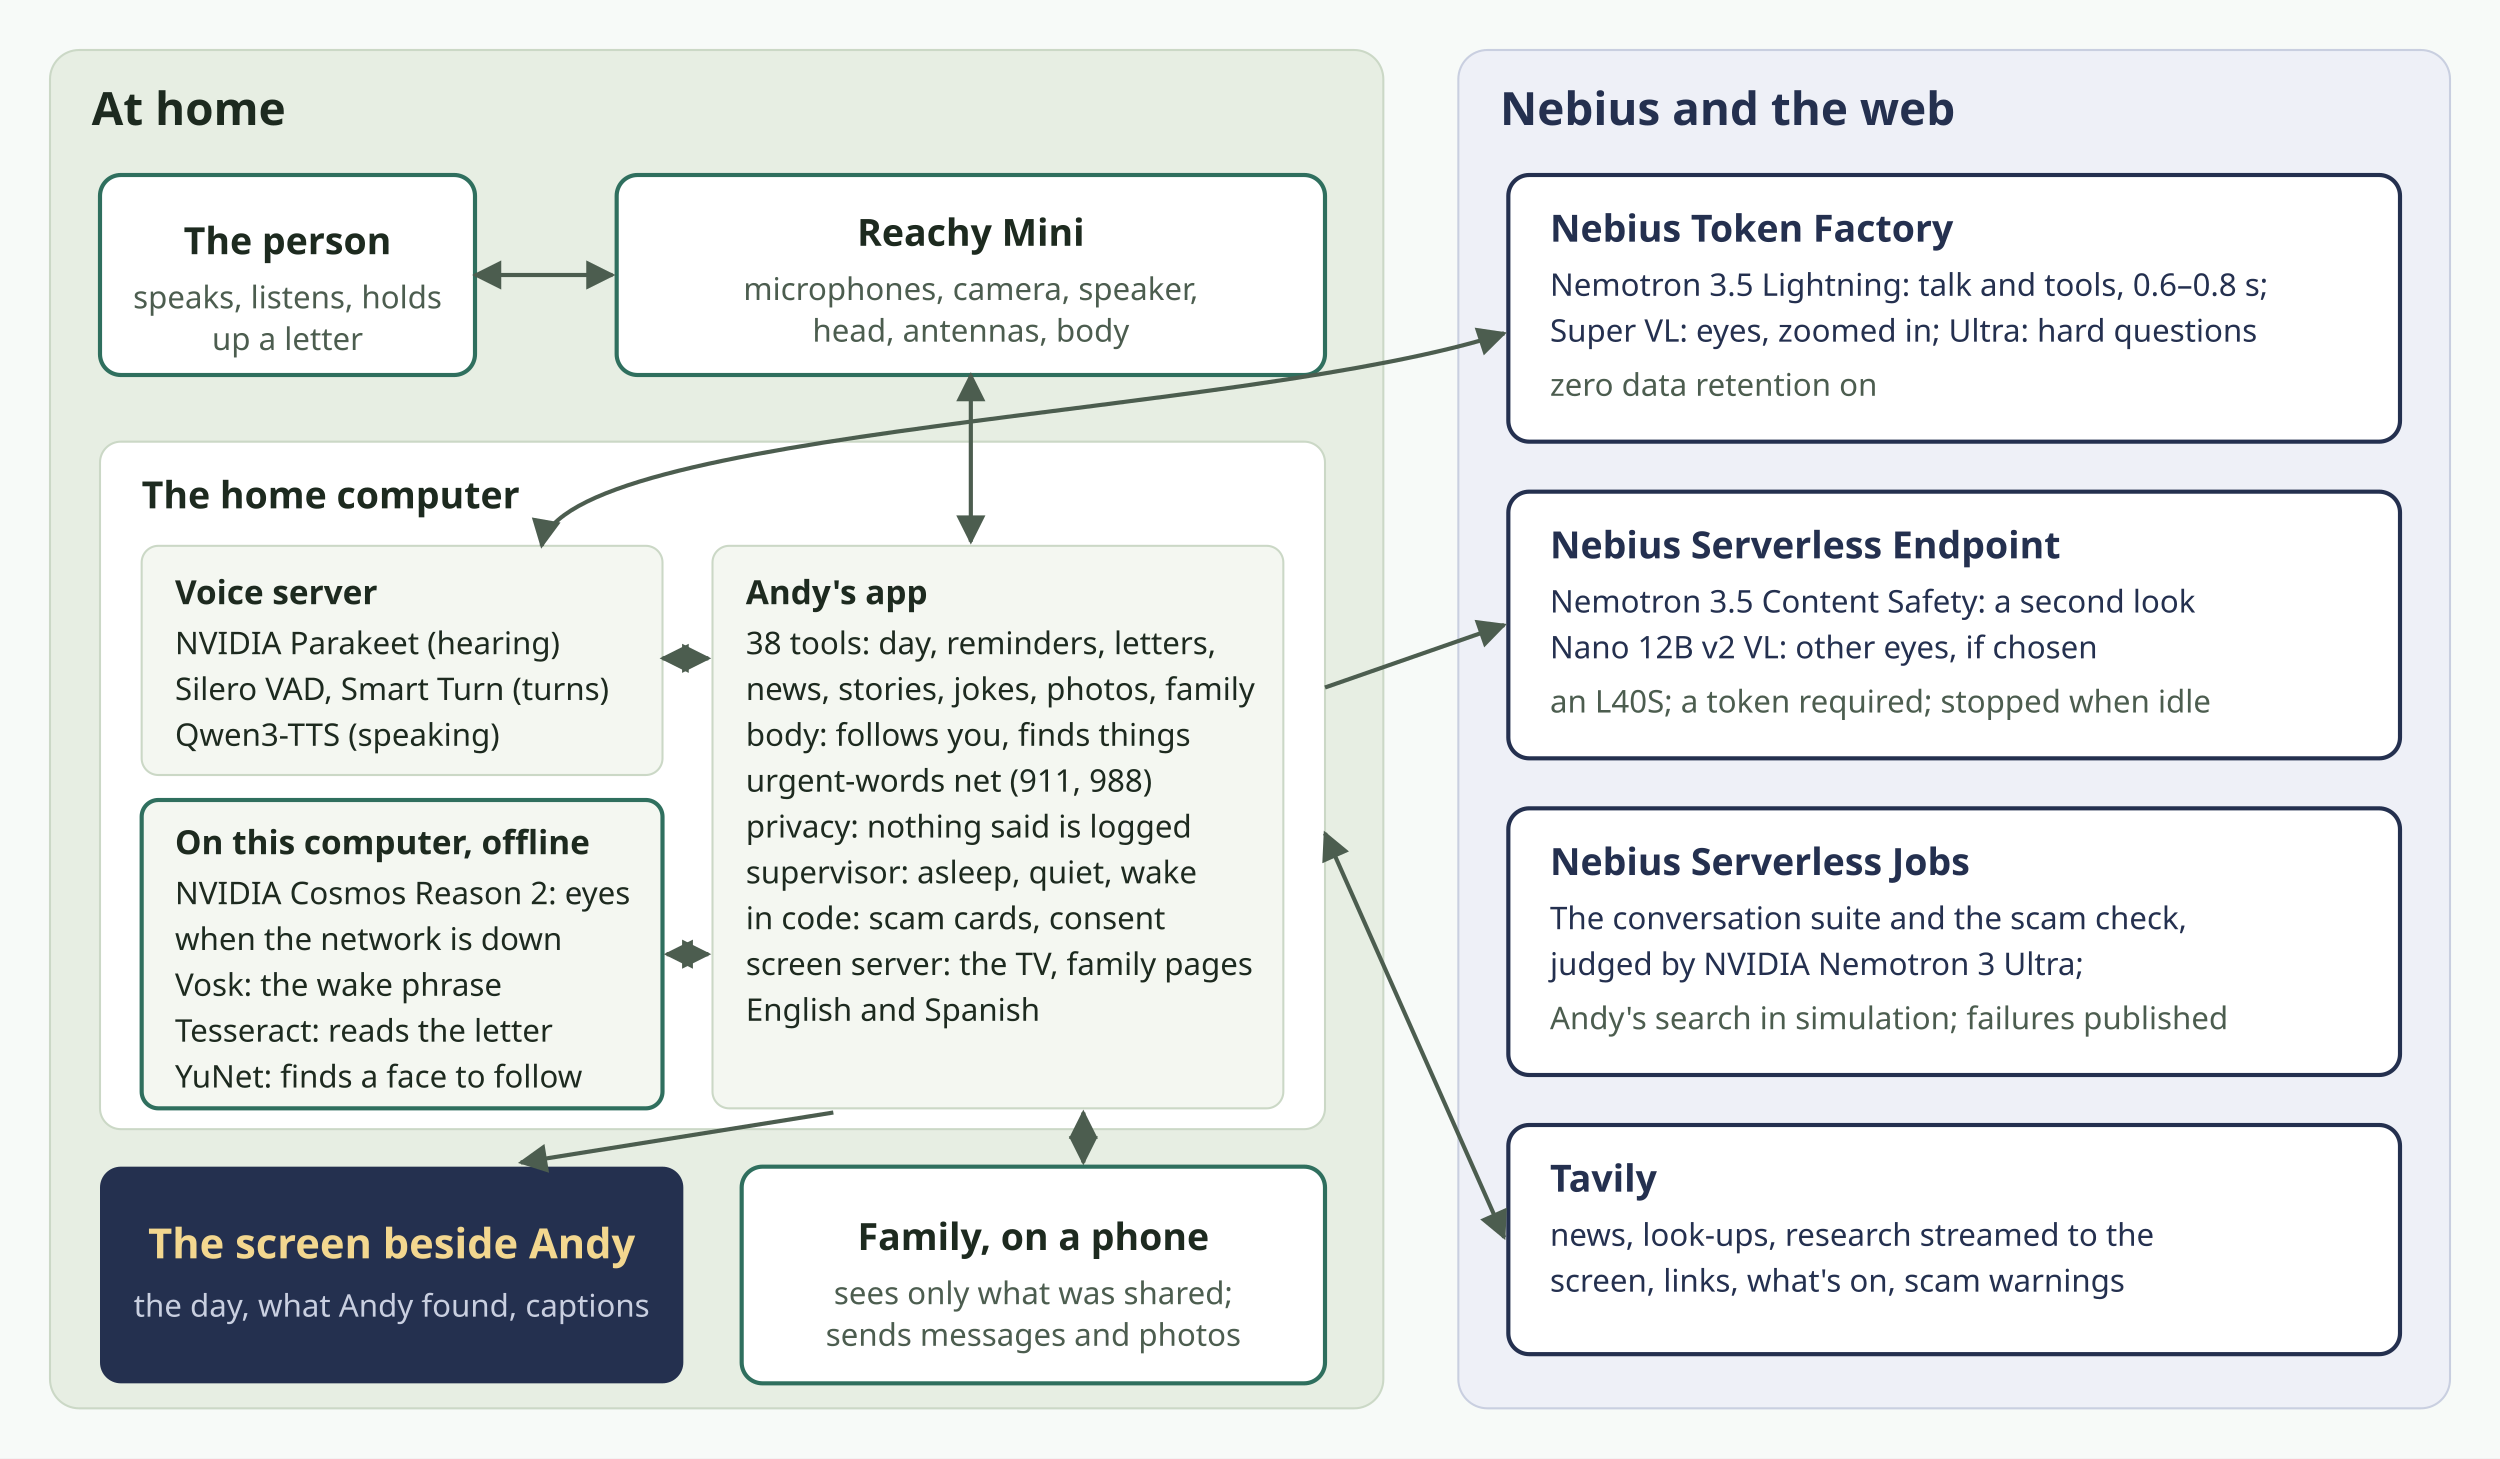
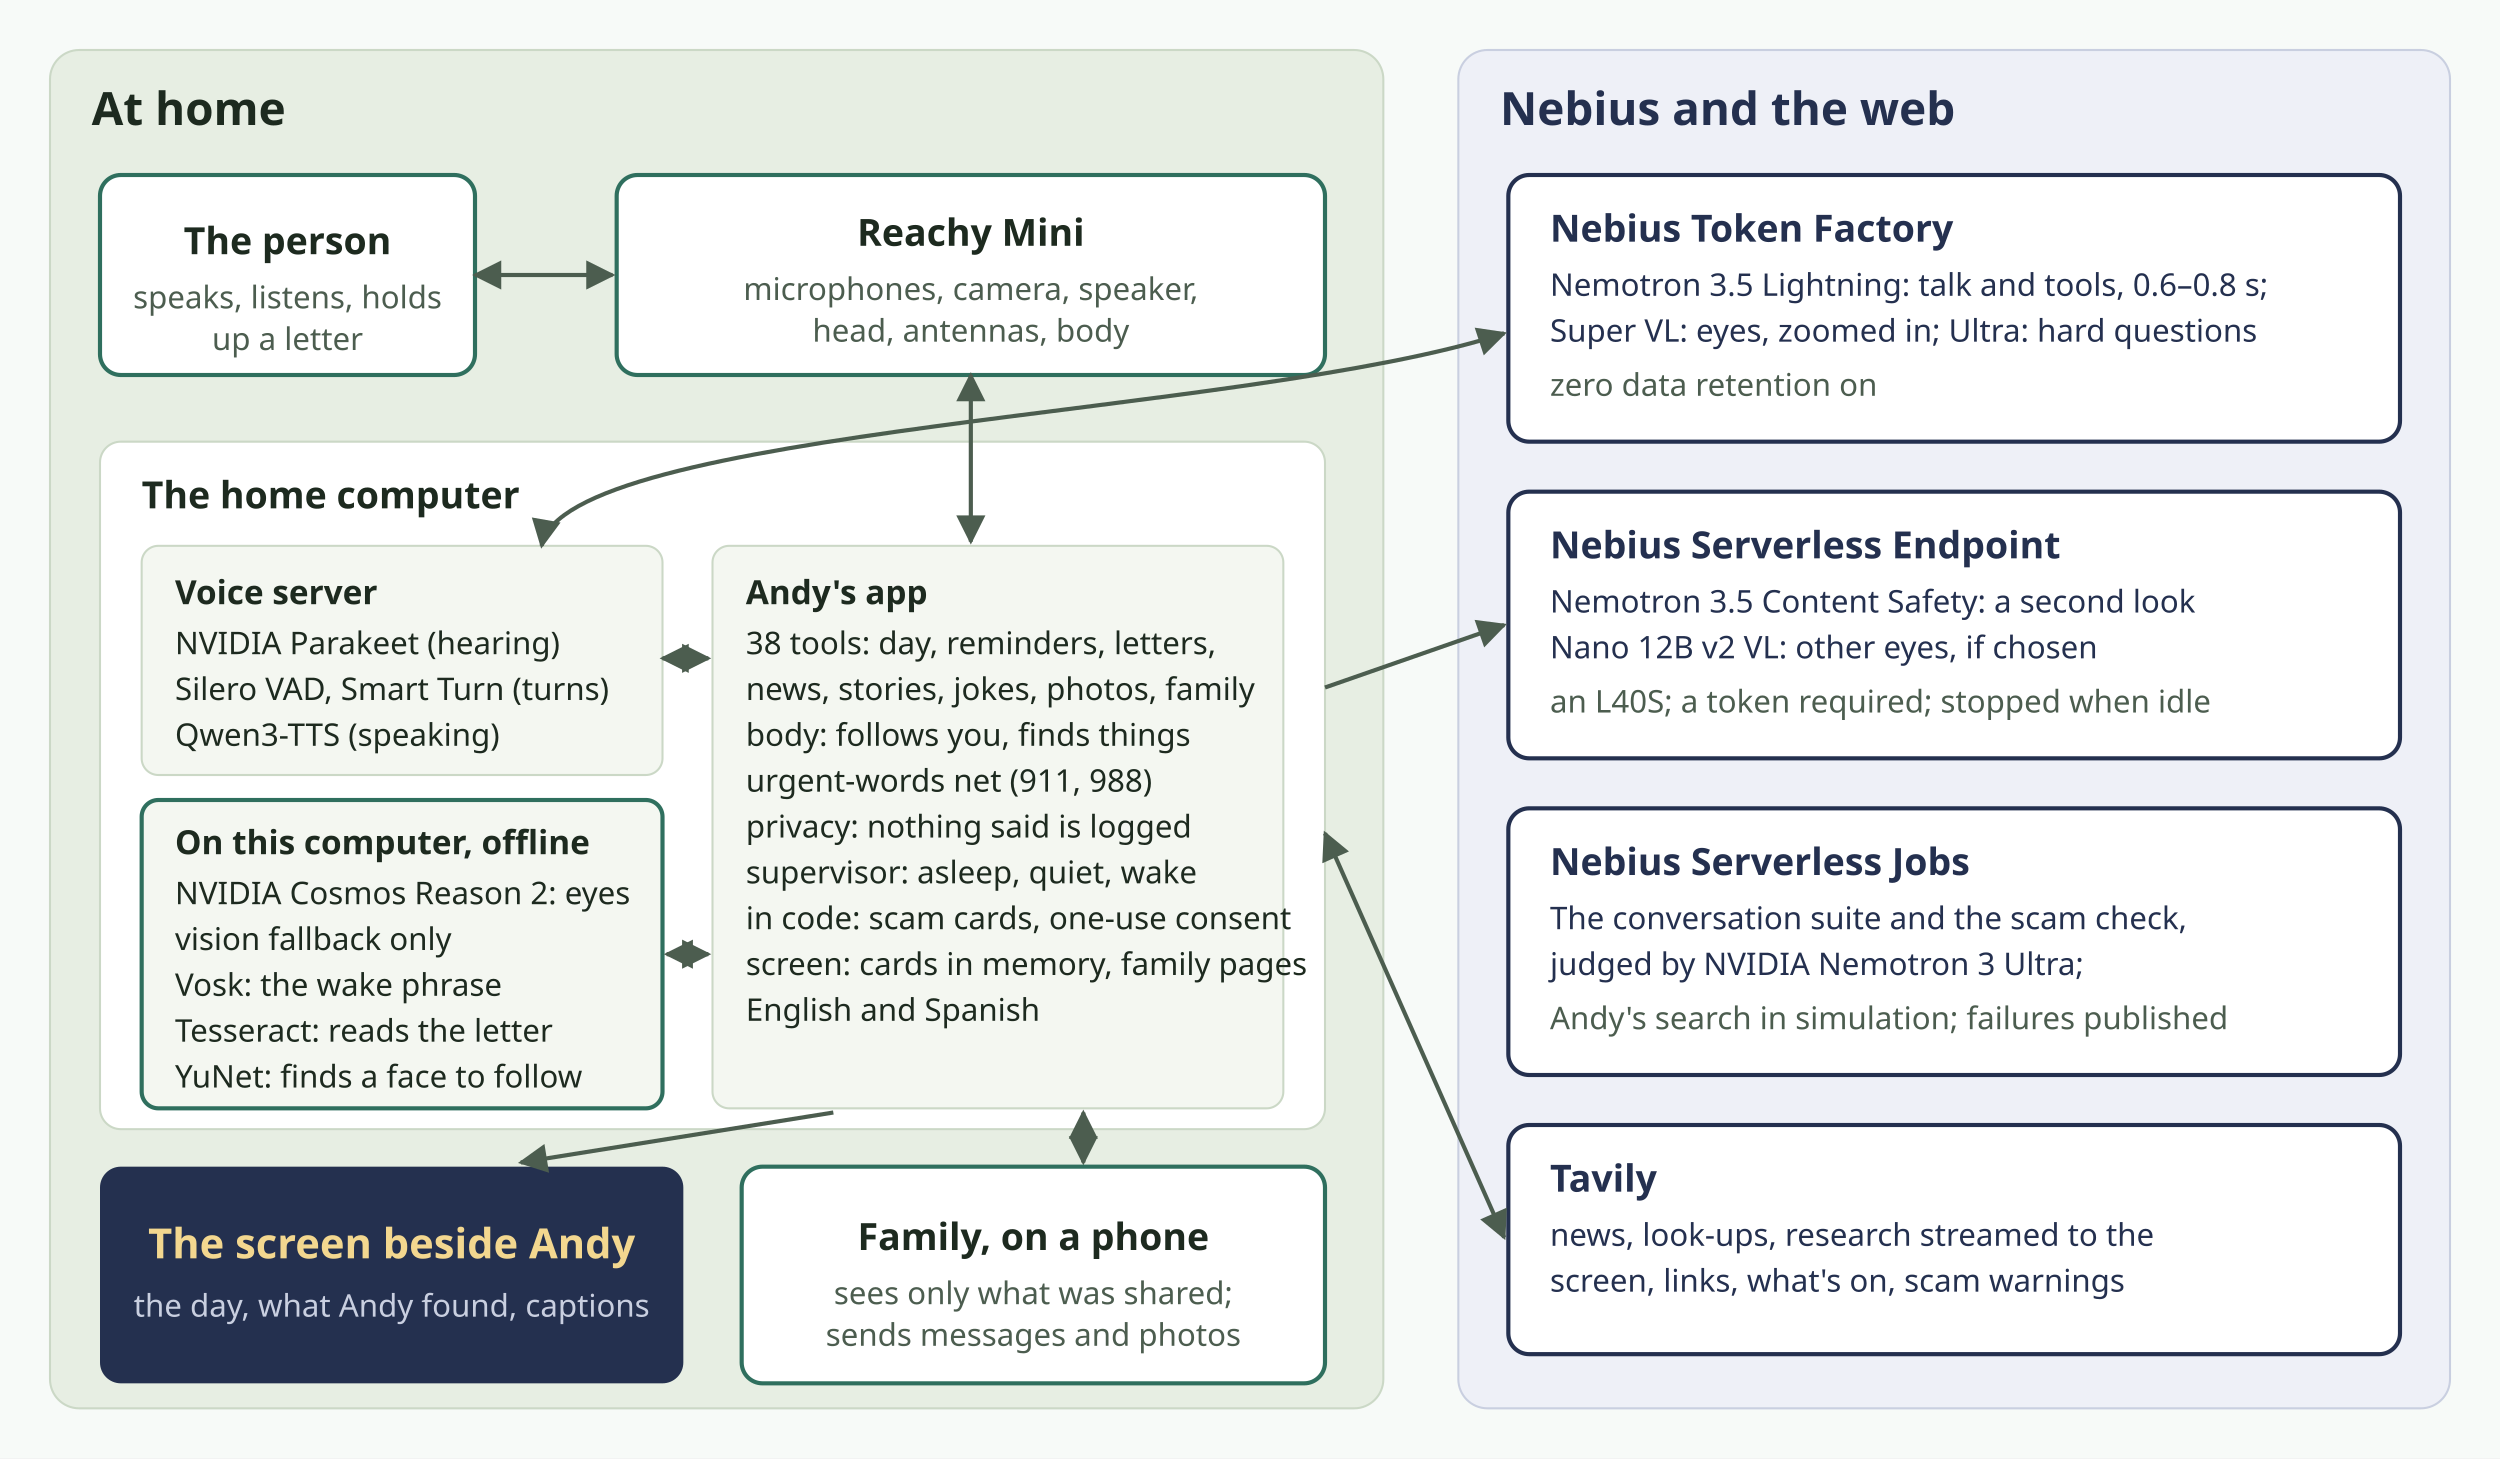
<svg xmlns="http://www.w3.org/2000/svg" viewBox="0 0 1200 700" font-family="Atkinson Hyperlegible, Verdana, sans-serif" role="img" aria-labelledby="t d">
  <rect width="1200" height="700" fill="#f7faf8" />
  <defs>
    <marker id="a" viewBox="0 0 10 10" refX="9" refY="5" markerWidth="7" markerHeight="7" orient="auto-start-reverse">
      <path d="M0,0 L10,5 L0,10 z" fill="#4c5d4f" />
    </marker>
  </defs>
  <rect x="24" y="24" width="640" height="652" rx="14" fill="#e7eee3" stroke="#cbd8c6" />
  <text x="44" y="60" font-size="22" font-weight="700" fill="#1d2a1f">At home</text>
  <rect x="48" y="84" width="180" height="96" rx="10" fill="#fff" stroke="#2f6f5e" stroke-width="2" />
  <text x="138" y="122" font-size="18" font-weight="700" text-anchor="middle" fill="#1d2a1f">The person</text>
  <text x="138" y="148" font-size="15" text-anchor="middle" fill="#4c5d4f">speaks, listens, holds</text>
  <text x="138" y="168" font-size="15" text-anchor="middle" fill="#4c5d4f">up a letter</text>
  <rect x="296" y="84" width="340" height="96" rx="10" fill="#fff" stroke="#2f6f5e" stroke-width="2" />
  <text x="466" y="118" font-size="18" font-weight="700" text-anchor="middle" fill="#1d2a1f">Reachy Mini</text>
  <text x="466" y="144" font-size="15" text-anchor="middle" fill="#4c5d4f">microphones, camera, speaker,</text>
  <text x="466" y="164" font-size="15" text-anchor="middle" fill="#4c5d4f">head, antennas, body</text>
  <line x1="228" y1="132" x2="294" y2="132" stroke="#4c5d4f" stroke-width="2" marker-end="url(#a)" marker-start="url(#a)" />
  <rect x="48" y="212" width="588" height="330" rx="10" fill="#fff" stroke="#cbd8c6" />
  <text x="68" y="244" font-size="18" font-weight="700" fill="#1d2a1f">The home computer</text>
  <rect x="68" y="262" width="250" height="110" rx="8" fill="#f4f7f1" stroke="#cbd8c6" />
  <text x="84" y="290" font-size="16" font-weight="700" fill="#1d2a1f">Voice server</text>
  <text x="84" y="314" font-size="15" fill="#1d2a1f">NVIDIA Parakeet (hearing)</text>
  <text x="84" y="336" font-size="15" fill="#1d2a1f">Silero VAD, Smart Turn (turns)</text>
  <text x="84" y="358" font-size="15" fill="#1d2a1f">Qwen3-TTS (speaking)</text>
  <rect x="342" y="262" width="274" height="270" rx="8" fill="#f4f7f1" stroke="#cbd8c6" />
  <text x="358" y="290" font-size="16" font-weight="700" fill="#1d2a1f">Andy's app</text>
  <text x="358" y="314" font-size="15" fill="#1d2a1f">38 tools: day, reminders, letters,</text>
  <text x="358" y="336" font-size="15" fill="#1d2a1f">news, stories, jokes, photos, family</text>
  <text x="358" y="358" font-size="15" fill="#1d2a1f">body: follows you, finds things</text>
  <text x="358" y="380" font-size="15" fill="#1d2a1f">urgent-words net (911, 988)</text>
  <text x="358" y="402" font-size="15" fill="#1d2a1f">privacy: nothing said is logged</text>
  <text x="358" y="424" font-size="15" fill="#1d2a1f">supervisor: asleep, quiet, wake</text>
-   <text x="358" y="446" font-size="15" fill="#1d2a1f">in code: scam cards, consent</text>
-   <text x="358" y="468" font-size="15" fill="#1d2a1f">screen server: the TV, family pages</text>
+   <text x="358" y="446" font-size="15" fill="#1d2a1f">in code: scam cards, one-use consent</text>
+   <text x="358" y="468" font-size="15" fill="#1d2a1f">screen: cards in memory, family pages</text>
  <text x="358" y="490" font-size="15" fill="#1d2a1f">English and Spanish</text>
  <line x1="466" y1="180" x2="466" y2="260" stroke="#4c5d4f" stroke-width="2" marker-end="url(#a)" marker-start="url(#a)" />
  <line x1="318" y1="316" x2="340" y2="316" stroke="#4c5d4f" stroke-width="2" marker-end="url(#a)" marker-start="url(#a)" />
  <rect x="68" y="384" width="250" height="148" rx="8" fill="#f4f7f1" stroke="#2f6f5e" stroke-width="2" />
  <text x="84" y="410" font-size="16" font-weight="700" fill="#1d2a1f">On this computer, offline</text>
  <text x="84" y="434" font-size="15" fill="#1d2a1f">NVIDIA Cosmos Reason 2: eyes</text>
-   <text x="84" y="456" font-size="15" fill="#1d2a1f">when the network is down</text>
+   <text x="84" y="456" font-size="15" fill="#1d2a1f">vision fallback only</text>
  <text x="84" y="478" font-size="15" fill="#1d2a1f">Vosk: the wake phrase</text>
  <text x="84" y="500" font-size="15" fill="#1d2a1f">Tesseract: reads the letter</text>
  <text x="84" y="522" font-size="15" fill="#1d2a1f">YuNet: finds a face to follow</text>
  <line x1="340" y1="458" x2="320" y2="458" stroke="#4c5d4f" stroke-width="2" marker-end="url(#a)" marker-start="url(#a)" />
  <rect x="48" y="560" width="280" height="104" rx="10" fill="#24304f" />
  <text x="188" y="604" font-size="20" font-weight="700" text-anchor="middle" fill="#f3d78f">The screen beside Andy</text>
  <text x="188" y="632" font-size="15" text-anchor="middle" fill="#c9cfe0">the day, what Andy found, captions</text>
  <line x1="400" y1="534" x2="250" y2="558" stroke="#4c5d4f" stroke-width="2" marker-end="url(#a)" />
  <line x1="520" y1="534" x2="520" y2="558" stroke="#4c5d4f" stroke-width="2" marker-end="url(#a)" marker-start="url(#a)" />
  <rect x="356" y="560" width="280" height="104" rx="10" fill="#fff" stroke="#2f6f5e" stroke-width="2" />
  <text x="496" y="600" font-size="18" font-weight="700" text-anchor="middle" fill="#1d2a1f">Family, on a phone</text>
  <text x="496" y="626" font-size="15" text-anchor="middle" fill="#4c5d4f">sees only what was shared;</text>
  <text x="496" y="646" font-size="15" text-anchor="middle" fill="#4c5d4f">sends messages and photos</text>
  <rect x="700" y="24" width="476" height="652" rx="14" fill="#eef0f7" stroke="#c9cfe0" />
  <text x="720" y="60" font-size="22" font-weight="700" fill="#24304f">Nebius and the web</text>
  <rect x="724" y="84" width="428" height="128" rx="10" fill="#fff" stroke="#24304f" stroke-width="2" />
  <text x="744" y="116" font-size="18" font-weight="700" fill="#24304f">Nebius Token Factory</text>
  <text x="744" y="142" font-size="15" fill="#24304f">Nemotron 3.5 Lightning: talk and tools, 0.6–0.8 s;</text>
  <text x="744" y="164" font-size="15" fill="#24304f">Super VL: eyes, zoomed in; Ultra: hard questions</text>
  <text x="744" y="190" font-size="15" fill="#4c5d4f">zero data retention on</text>
  <rect x="724" y="236" width="428" height="128" rx="10" fill="#fff" stroke="#24304f" stroke-width="2" />
  <text x="744" y="268" font-size="18" font-weight="700" fill="#24304f">Nebius Serverless Endpoint</text>
  <text x="744" y="294" font-size="15" fill="#24304f">Nemotron 3.5 Content Safety: a second look</text>
  <text x="744" y="316" font-size="15" fill="#24304f">Nano 12B v2 VL: other eyes, if chosen</text>
  <text x="744" y="342" font-size="15" fill="#4c5d4f">an L40S; a token required; stopped when idle</text>
  <rect x="724" y="388" width="428" height="128" rx="10" fill="#fff" stroke="#24304f" stroke-width="2" />
  <text x="744" y="420" font-size="18" font-weight="700" fill="#24304f">Nebius Serverless Jobs</text>
  <text x="744" y="446" font-size="15" fill="#24304f">The conversation suite and the scam check,</text>
  <text x="744" y="468" font-size="15" fill="#24304f">judged by NVIDIA Nemotron 3 Ultra;</text>
  <text x="744" y="494" font-size="15" fill="#4c5d4f">Andy's search in simulation; failures published</text>
  <rect x="724" y="540" width="428" height="110" rx="10" fill="#fff" stroke="#24304f" stroke-width="2" />
  <text x="744" y="572" font-size="18" font-weight="700" fill="#24304f">Tavily</text>
  <text x="744" y="598" font-size="15" fill="#24304f">news, look-ups, research streamed to the</text>
  <text x="744" y="620" font-size="15" fill="#24304f">screen, links, what's on, scam warnings</text>
  <path d="M260 262 C 270 205, 600 200, 722 160" fill="none" stroke="#4c5d4f" stroke-width="2" marker-end="url(#a)" marker-start="url(#a)" />
  <line x1="636" y1="330" x2="722" y2="300" stroke="#4c5d4f" stroke-width="2" marker-end="url(#a)" />
  <line x1="636" y1="400" x2="722" y2="594" stroke="#4c5d4f" stroke-width="2" marker-end="url(#a)" marker-start="url(#a)" />
</svg>
